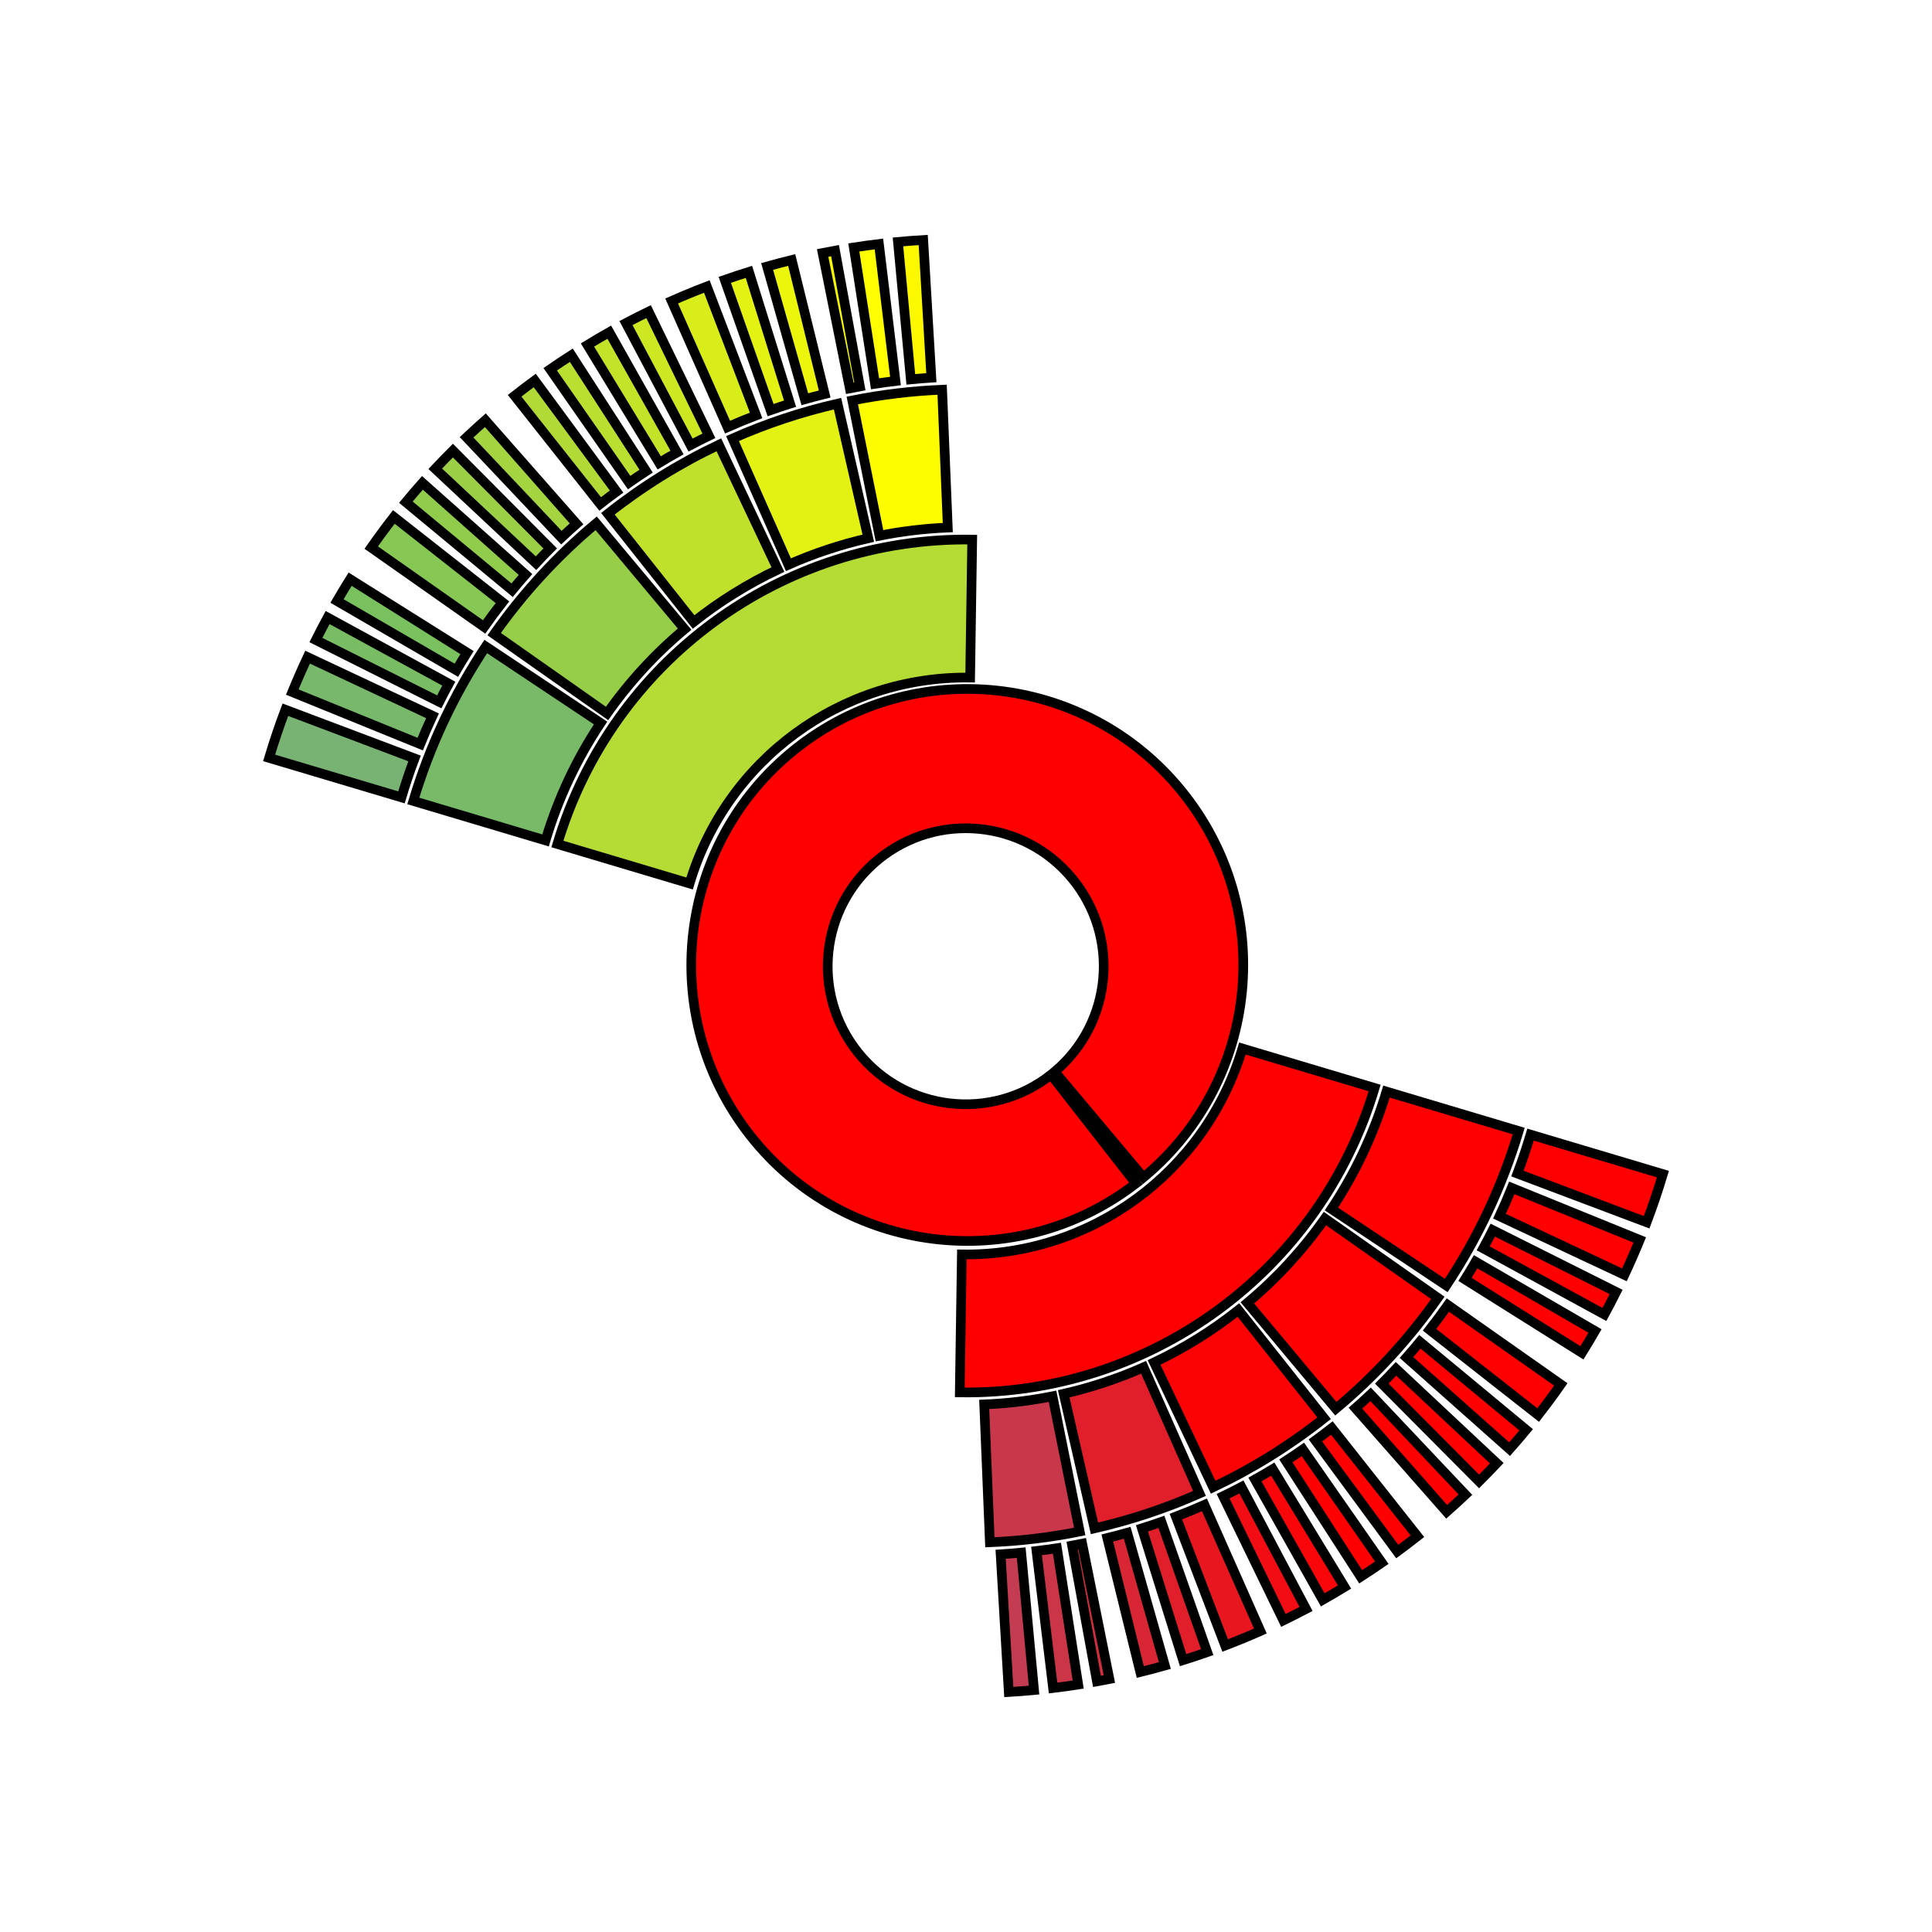
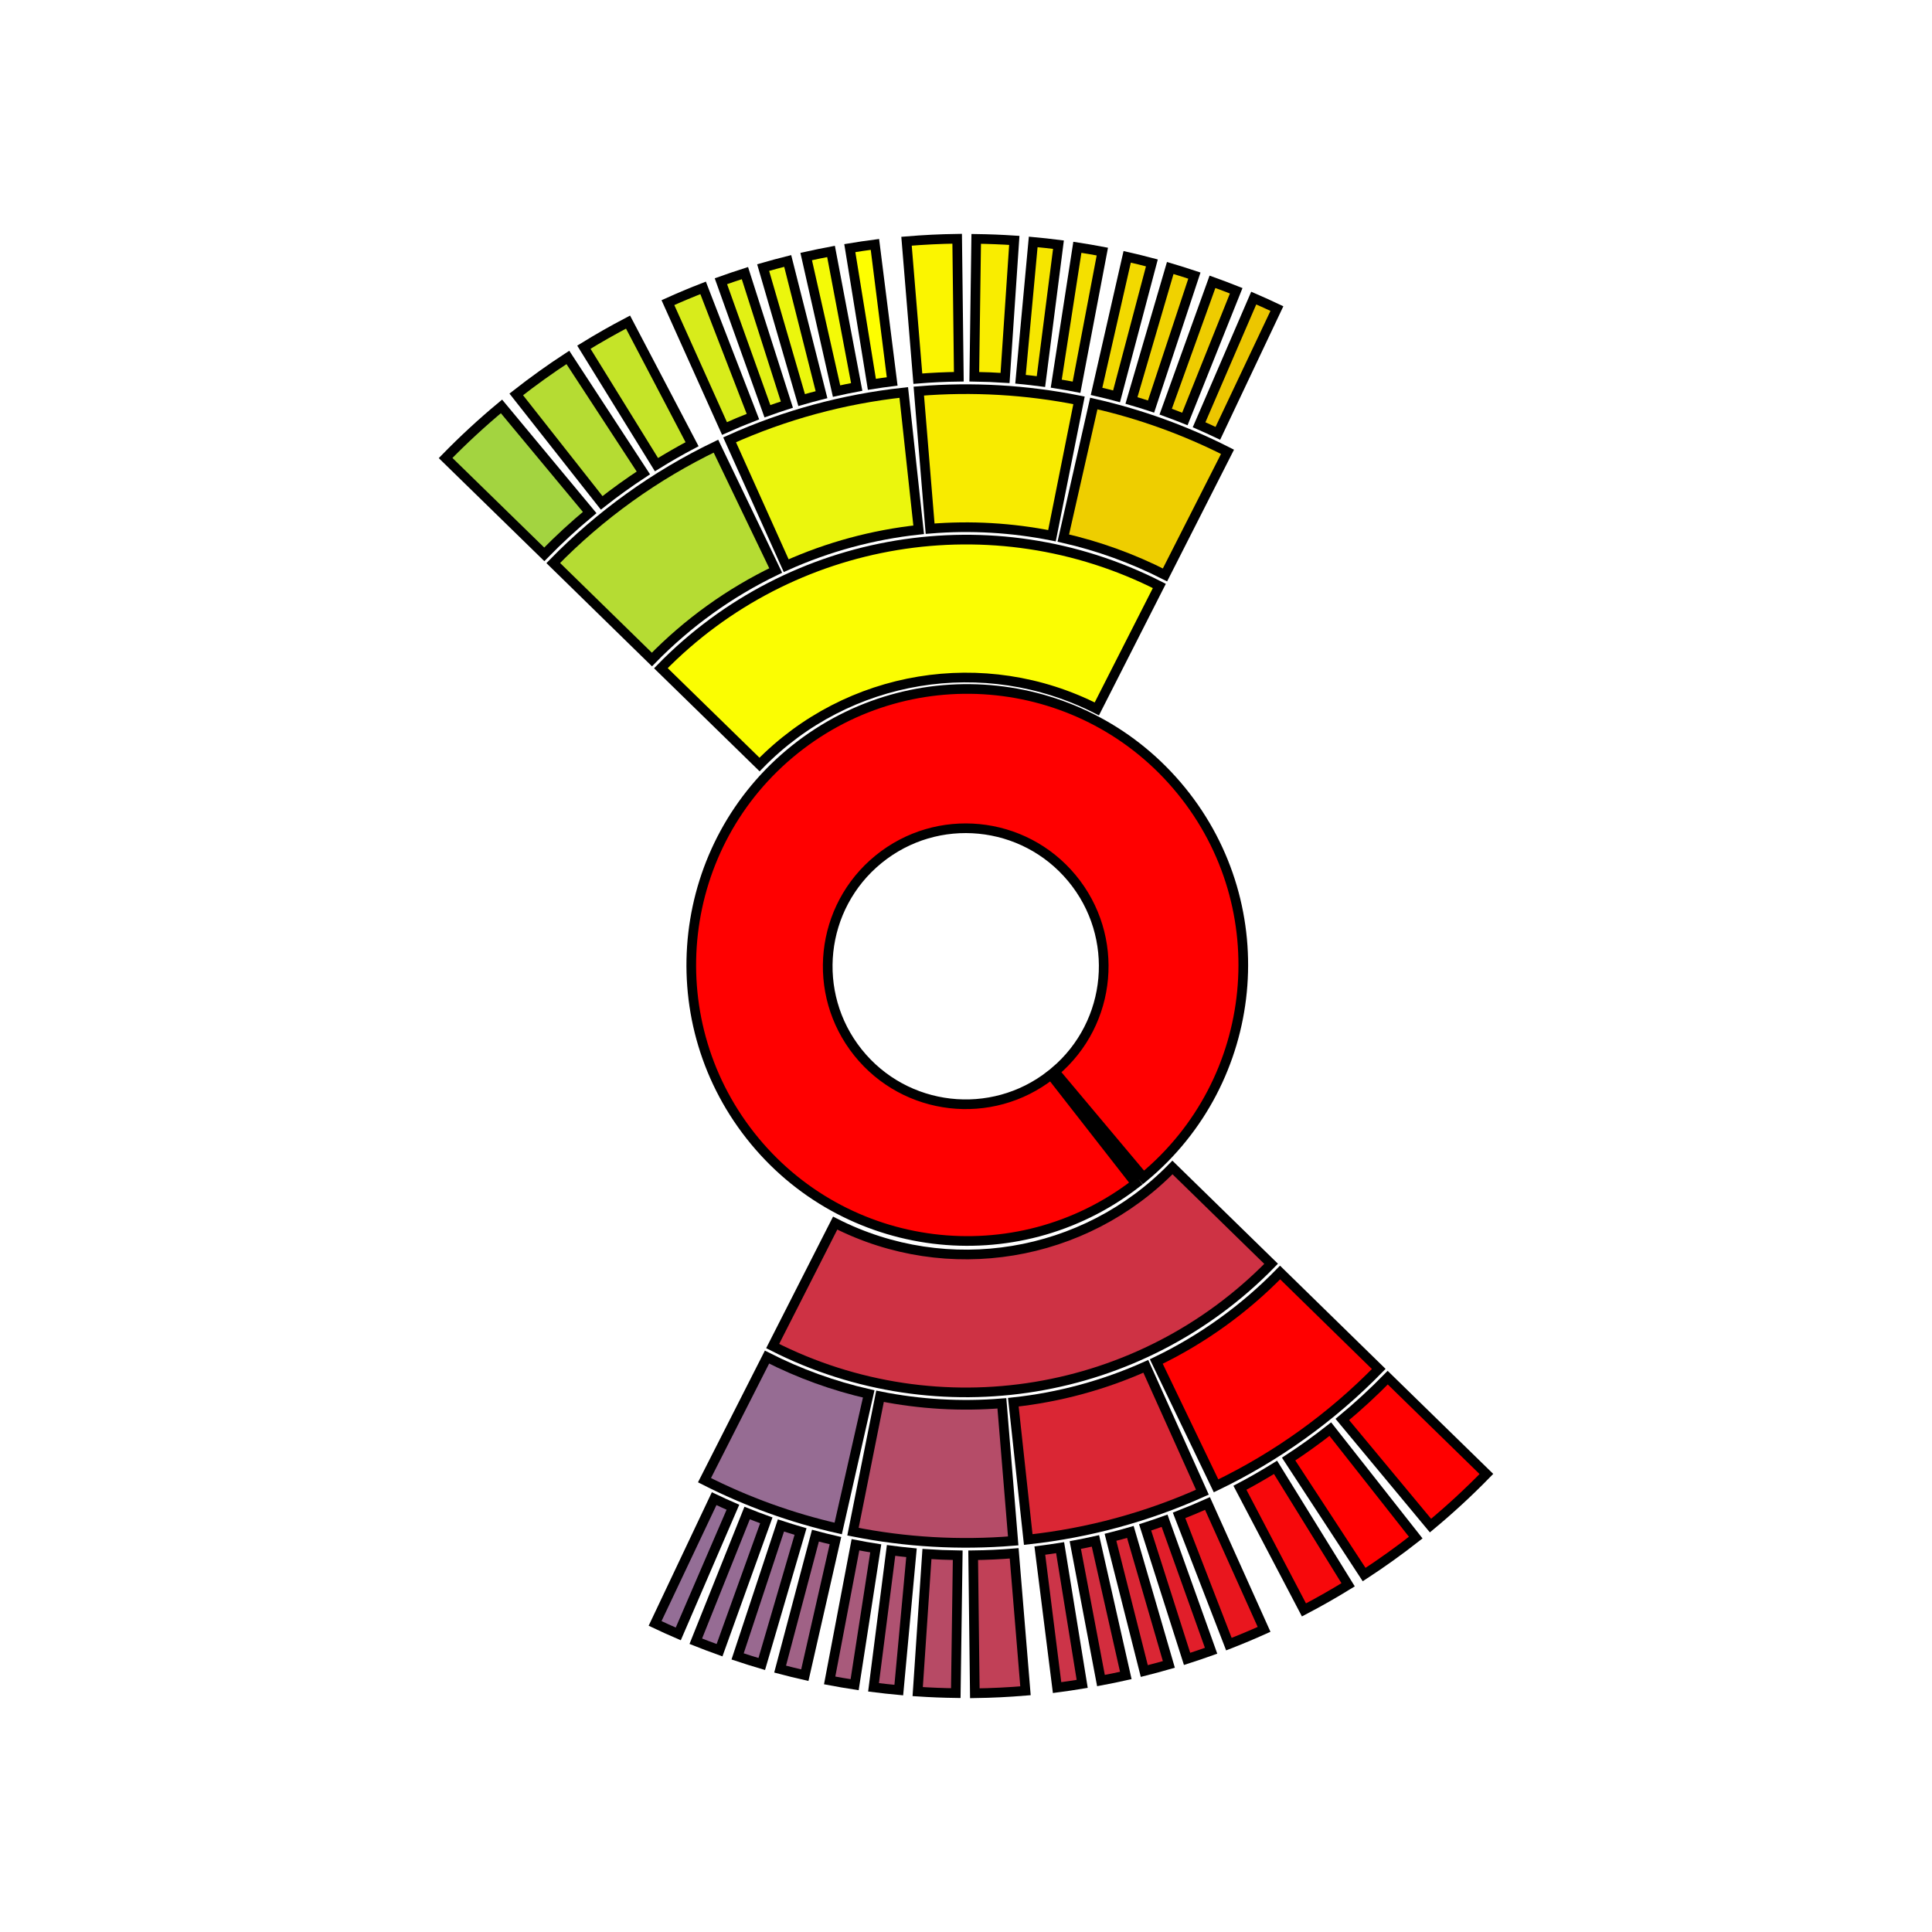
<svg xmlns="http://www.w3.org/2000/svg" width="600" height="600.0" viewBox="-7.0 -7.0 14 14">
  <defs>
</defs>
  <path d="M0.643,0.766 A1.0,1.0,0,1,0,0.616,0.788 L1.231,1.576 A2.0,2.0,0,1,1,1.286,1.532 Z" fill="red" stroke="black" stroke-width="0.07" />
-   <path d="M0.03,-2.09 A2.09,2.09,0,0,0,-2.003,-0.598 L-2.961,-0.884 A3.09,3.09,0,0,1,0.045,-3.09 Z" fill="#b4dc34" stroke="black" stroke-width="0.07" />
-   <path d="M-0.03,2.09 A2.09,2.09,0,0,0,2.003,0.598 L2.961,0.884 A3.09,3.09,0,0,1,-0.045,3.09 Z" fill="#ff0000" stroke="black" stroke-width="0.07" />
-   <path d="M-2.648,-1.761 A3.18,3.18,0,0,0,-3.047,-0.91 L-4.005,-1.196 A4.18,4.18,0,0,1,-3.48,-2.315 Z" fill="#78ba68" stroke="black" stroke-width="0.07" />
-   <path d="M2.648,1.761 A3.18,3.18,0,0,0,3.047,0.91 L4.005,1.196 A4.18,4.18,0,0,1,3.48,2.315 Z" fill="#ff0000" stroke="black" stroke-width="0.07" />
-   <path d="M-2.039,-2.441 A3.18,3.18,0,0,0,-2.601,-1.83 L-3.419,-2.405 A4.18,4.18,0,0,1,-2.68,-3.208 Z" fill="#97ce48" stroke="black" stroke-width="0.07" />
-   <path d="M2.039,2.441 A3.18,3.18,0,0,0,2.601,1.83 L3.419,2.405 A4.18,4.18,0,0,1,2.68,3.208 Z" fill="#ff0000" stroke="black" stroke-width="0.07" />
-   <path d="M-1.363,-2.873 A3.18,3.18,0,0,0,-1.974,-2.493 L-2.595,-3.277 A4.18,4.18,0,0,1,-1.791,-3.777 Z" fill="#bfe12c" stroke="black" stroke-width="0.07" />
-   <path d="M1.363,2.873 A3.18,3.18,0,0,0,1.974,2.493 L2.595,3.277 A4.18,4.18,0,0,1,1.791,3.777 Z" fill="#fb0304" stroke="black" stroke-width="0.07" />
-   <path d="M-0.708,-3.1 A3.18,3.18,0,0,0,-1.287,-2.908 L-1.692,-3.822 A4.18,4.18,0,0,1,-0.931,-4.075 Z" fill="#e3f213" stroke="black" stroke-width="0.07" />
-   <path d="M0.708,3.1 A3.18,3.18,0,0,0,1.287,2.908 L1.692,3.822 A4.18,4.18,0,0,1,0.931,4.075 Z" fill="#e01f2b" stroke="black" stroke-width="0.07" />
-   <path d="M-0.132,-3.177 A3.18,3.18,0,0,0,-0.627,-3.118 L-0.824,-4.098 A4.18,4.18,0,0,1,-0.173,-4.176 Z" fill="#fefd00" stroke="black" stroke-width="0.07" />
-   <path d="M0.132,3.177 A3.18,3.18,0,0,0,0.627,3.118 L0.824,4.098 A4.18,4.18,0,0,1,0.173,4.176 Z" fill="#c9374b" stroke="black" stroke-width="0.07" />
-   <path d="M-3.996,-1.504 A4.27,4.27,0,0,0,-4.091,-1.222 L-5.05,-1.508 A5.27,5.27,0,0,1,-4.932,-1.857 Z" fill="#79b373" stroke="black" stroke-width="0.07" />
-   <path d="M3.996,1.504 A4.27,4.27,0,0,0,4.091,1.222 L5.05,1.508 A5.27,5.27,0,0,1,4.932,1.857 Z" fill="#ff0000" stroke="black" stroke-width="0.07" />
-   <path d="M-3.866,-1.813 A4.27,4.27,0,0,0,-3.955,-1.608 L-4.882,-1.985 A5.27,5.27,0,0,1,-4.771,-2.238 Z" fill="#78b86b" stroke="black" stroke-width="0.07" />
-   <path d="M3.866,1.813 A4.27,4.27,0,0,0,3.955,1.608 L4.882,1.985 A5.27,5.27,0,0,1,4.771,2.238 Z" fill="#ff0000" stroke="black" stroke-width="0.07" />
-   <path d="M-3.748,-2.046 A4.27,4.27,0,0,0,-3.817,-1.914 L-4.711,-2.362 A5.27,5.27,0,0,1,-4.626,-2.525 Z" fill="#78bc64" stroke="black" stroke-width="0.07" />
-   <path d="M3.748,2.046 A4.27,4.27,0,0,0,3.817,1.914 L4.711,2.362 A5.27,5.27,0,0,1,4.626,2.525 Z" fill="#ff0000" stroke="black" stroke-width="0.07" />
-   <path d="M-3.616,-2.271 A4.27,4.27,0,0,0,-3.693,-2.143 L-4.558,-2.645 A5.27,5.27,0,0,1,-4.463,-2.803 Z" fill="#79c05e" stroke="black" stroke-width="0.07" />
-   <path d="M3.616,2.271 A4.27,4.27,0,0,0,3.693,2.143 L4.558,2.645 A5.27,5.27,0,0,1,4.463,2.803 Z" fill="#ff0000" stroke="black" stroke-width="0.07" />
-   <path d="M-3.359,-2.636 A4.27,4.27,0,0,0,-3.492,-2.457 L-4.31,-3.032 A5.27,5.27,0,0,1,-4.146,-3.254 Z" fill="#87c754" stroke="black" stroke-width="0.07" />
-   <path d="M3.359,2.636 A4.27,4.27,0,0,0,3.492,2.457 L4.31,3.032 A5.27,5.27,0,0,1,4.146,3.254 Z" fill="#ff0000" stroke="black" stroke-width="0.07" />
-   <path d="M-3.192,-2.837 A4.27,4.27,0,0,0,-3.289,-2.723 L-4.059,-3.361 A5.27,5.27,0,0,1,-3.939,-3.501 Z" fill="#92cc4c" stroke="black" stroke-width="0.07" />
-   <path d="M3.192,2.837 A4.27,4.27,0,0,0,3.289,2.723 L4.059,3.361 A5.27,5.27,0,0,1,3.939,3.501 Z" fill="#ff0000" stroke="black" stroke-width="0.07" />
-   <path d="M-3.013,-3.026 A4.27,4.27,0,0,0,-3.116,-2.919 L-3.846,-3.603 A5.27,5.27,0,0,1,-3.718,-3.735 Z" fill="#9bd046" stroke="black" stroke-width="0.07" />
-   <path d="M3.013,3.026 A4.27,4.27,0,0,0,3.116,2.919 L3.846,3.603 A5.27,5.27,0,0,1,3.718,3.735 Z" fill="#ff0000" stroke="black" stroke-width="0.07" />
-   <path d="M-2.822,-3.204 A4.27,4.27,0,0,0,-2.932,-3.104 L-3.619,-3.831 A5.27,5.27,0,0,1,-3.483,-3.955 Z" fill="#a4d43f" stroke="black" stroke-width="0.07" />
-   <path d="M2.822,3.204 A4.27,4.27,0,0,0,2.932,3.104 L3.619,3.831 A5.27,5.27,0,0,1,3.483,3.955 Z" fill="#ff0000" stroke="black" stroke-width="0.07" />
-   <path d="M-2.532,-3.438 A4.27,4.27,0,0,0,-2.651,-3.348 L-3.271,-4.132 A5.27,5.27,0,0,1,-3.125,-4.243 Z" fill="#b1da36" stroke="black" stroke-width="0.07" />
-   <path d="M2.532,3.438 A4.27,4.27,0,0,0,2.651,3.348 L3.271,4.132 A5.27,5.27,0,0,1,3.125,4.243 Z" fill="#ff0000" stroke="black" stroke-width="0.07" />
-   <path d="M-2.318,-3.586 A4.27,4.27,0,0,0,-2.441,-3.503 L-3.013,-4.324 A5.27,5.27,0,0,1,-2.86,-4.426 Z" fill="#badf30" stroke="black" stroke-width="0.07" />
-   <path d="M2.318,3.586 A4.27,4.27,0,0,0,2.441,3.503 L3.013,4.324 A5.27,5.27,0,0,1,2.86,4.426 Z" fill="#ff0000" stroke="black" stroke-width="0.07" />
-   <path d="M-2.094,-3.721 A4.27,4.27,0,0,0,-2.223,-3.646 L-2.743,-4.5 A5.27,5.27,0,0,1,-2.585,-4.593 Z" fill="#c3e329" stroke="black" stroke-width="0.07" />
-   <path d="M2.094,3.721 A4.27,4.27,0,0,0,2.223,3.646 L2.743,4.5 A5.27,5.27,0,0,1,2.585,4.593 Z" fill="#f80609" stroke="black" stroke-width="0.07" />
-   <path d="M-1.863,-3.842 A4.27,4.27,0,0,0,-1.996,-3.775 L-2.464,-4.659 A5.27,5.27,0,0,1,-2.3,-4.742 Z" fill="#cde723" stroke="black" stroke-width="0.07" />
-   <path d="M1.863,3.842 A4.27,4.27,0,0,0,1.996,3.775 L2.464,4.659 A5.27,5.27,0,0,1,2.3,4.742 Z" fill="#f10d13" stroke="black" stroke-width="0.07" />
-   <path d="M-1.521,-3.99 A4.27,4.27,0,0,0,-1.728,-3.905 L-2.133,-4.819 A5.27,5.27,0,0,1,-1.878,-4.924 Z" fill="#d8ed1a" stroke="black" stroke-width="0.07" />
-   <path d="M1.521,3.99 A4.27,4.27,0,0,0,1.728,3.905 L2.133,4.819 A5.27,5.27,0,0,1,1.878,4.924 Z" fill="#e8171f" stroke="black" stroke-width="0.07" />
-   <path d="M-1.275,-4.075 A4.27,4.27,0,0,0,-1.416,-4.028 L-1.748,-4.972 A5.27,5.27,0,0,1,-1.573,-5.03 Z" fill="#e3f213" stroke="black" stroke-width="0.07" />
-   <path d="M1.275,4.075 A4.27,4.27,0,0,0,1.416,4.028 L1.748,4.972 A5.27,5.27,0,0,1,1.573,5.03 Z" fill="#e01f2b" stroke="black" stroke-width="0.07" />
-   <path d="M-1.024,-4.145 A4.27,4.27,0,0,0,-1.168,-4.107 L-1.441,-5.069 A5.27,5.27,0,0,1,-1.263,-5.116 Z" fill="#ecf60c" stroke="black" stroke-width="0.07" />
-   <path d="M1.024,4.145 A4.27,4.27,0,0,0,1.168,4.107 L1.441,5.069 A5.27,5.27,0,0,1,1.263,5.116 Z" fill="#d92635" stroke="black" stroke-width="0.07" />
-   <path d="M-0.769,-4.2 A4.27,4.27,0,0,0,-0.842,-4.186 L-1.039,-5.167 A5.27,5.27,0,0,1,-0.949,-5.184 Z" fill="#f7fb05" stroke="black" stroke-width="0.07" />
-   <path d="M0.769,4.2 A4.27,4.27,0,0,0,0.842,4.186 L1.039,5.167 A5.27,5.27,0,0,1,0.949,5.184 Z" fill="#d12f40" stroke="black" stroke-width="0.07" />
-   <path d="M-0.511,-4.239 A4.27,4.27,0,0,0,-0.659,-4.219 L-0.813,-5.207 A5.27,5.27,0,0,1,-0.631,-5.232 Z" fill="#fefe00" stroke="black" stroke-width="0.07" />
-   <path d="M0.511,4.239 A4.27,4.27,0,0,0,0.659,4.219 L0.813,5.207 A5.27,5.27,0,0,1,0.631,5.232 Z" fill="#cb3548" stroke="black" stroke-width="0.07" />
-   <path d="M-0.251,-4.263 A4.27,4.27,0,0,0,-0.4,-4.251 L-0.493,-5.247 A5.27,5.27,0,0,1,-0.31,-5.261 Z" fill="#fcf800" stroke="black" stroke-width="0.07" />
-   <path d="M0.251,4.263 A4.27,4.27,0,0,0,0.4,4.251 L0.493,5.247 A5.27,5.27,0,0,1,0.31,5.261 Z" fill="#c43c52" stroke="black" stroke-width="0.07" />
+   <path d="M0.948,-1.863 A2.09,2.09,0,0,0,-1.496,-1.46 L-2.211,-2.158 A3.09,3.09,0,0,1,1.401,-2.754 Z" fill="#fbfd02" stroke="black" stroke-width="0.07" />
+   <path d="M-0.948,1.863 A2.09,2.09,0,0,0,1.496,1.46 L2.211,2.158 A3.09,3.09,0,0,1,-1.401,2.754 Z" fill="#ce3244" stroke="black" stroke-width="0.07" />
+   <path d="M-1.379,-2.866 A3.18,3.18,0,0,0,-2.276,-2.221 L-2.991,-2.92 A4.18,4.18,0,0,1,-1.812,-3.767 Z" fill="#b5dc33" stroke="black" stroke-width="0.07" />
+   <path d="M1.379,2.866 A3.18,3.18,0,0,0,2.276,2.221 L2.991,2.92 A4.18,4.18,0,0,1,1.812,3.767 Z" fill="#ff0000" stroke="black" stroke-width="0.07" />
+   <path d="M-0.343,-3.161 A3.18,3.18,0,0,0,-1.303,-2.901 L-1.713,-3.813 A4.18,4.18,0,0,1,-0.451,-4.156 Z" fill="#ebf60d" stroke="black" stroke-width="0.07" />
+   <path d="M0.343,3.161 A3.18,3.18,0,0,0,1.303,2.901 L1.713,3.813 A4.18,4.18,0,0,1,0.451,4.156 Z" fill="#da2634" stroke="black" stroke-width="0.07" />
+   <path d="M0.623,-3.118 A3.18,3.18,0,0,0,-0.26,-3.169 L-0.342,-4.166 A4.18,4.18,0,0,1,0.819,-4.099 Z" fill="#f8eb00" stroke="black" stroke-width="0.07" />
+   <path d="M-0.623,3.118 A3.18,3.18,0,0,0,0.26,3.169 L0.342,4.166 A4.18,4.18,0,0,1,-0.819,4.099 Z" fill="#b54c68" stroke="black" stroke-width="0.07" />
+   <path d="M1.442,-2.834 A3.18,3.18,0,0,0,0.705,-3.101 L0.926,-4.076 A4.18,4.18,0,0,1,1.895,-3.726 Z" fill="#eece00" stroke="black" stroke-width="0.07" />
+   <path d="M-1.442,2.834 A3.18,3.18,0,0,0,-0.705,3.101 L-0.926,4.076 A4.18,4.18,0,0,1,-1.895,3.726 Z" fill="#966c93" stroke="black" stroke-width="0.07" />
+   <path d="M-2.727,-3.286 A4.27,4.27,0,0,0,-3.056,-2.983 L-3.771,-3.681 A5.27,5.27,0,0,1,-3.366,-4.055 Z" fill="#a3d440" stroke="black" stroke-width="0.07" />
+   <path d="M2.727,3.286 A4.27,4.27,0,0,0,3.056,2.983 L3.771,3.681 A5.27,5.27,0,0,1,3.366,4.055 Z" fill="#ff0000" stroke="black" stroke-width="0.07" />
+   <path d="M-2.338,-3.573 A4.27,4.27,0,0,0,-2.64,-3.356 L-3.259,-4.142 A5.27,5.27,0,0,1,-2.885,-4.41 Z" fill="#b5dc33" stroke="black" stroke-width="0.07" />
+   <path d="M2.338,3.573 A4.27,4.27,0,0,0,2.64,3.356 L3.259,4.142 A5.27,5.27,0,0,1,2.885,4.41 Z" fill="#ff0000" stroke="black" stroke-width="0.07" />
+   <path d="M-1.985,-3.781 A4.27,4.27,0,0,0,-2.243,-3.633 L-2.769,-4.484 A5.27,5.27,0,0,1,-2.449,-4.666 Z" fill="#c5e428" stroke="black" stroke-width="0.07" />
+   <path d="M1.985,3.781 A4.27,4.27,0,0,0,2.243,3.633 L2.769,4.484 A5.27,5.27,0,0,1,2.449,4.666 Z" fill="#f7080b" stroke="black" stroke-width="0.07" />
+   <path d="M-1.544,-3.981 A4.27,4.27,0,0,0,-1.75,-3.895 L-2.16,-4.807 A5.27,5.27,0,0,1,-1.905,-4.914 Z" fill="#d8ec1b" stroke="black" stroke-width="0.07" />
+   <path d="M1.544,3.981 A4.27,4.27,0,0,0,1.75,3.895 L2.16,4.807 A5.27,5.27,0,0,1,1.905,4.914 Z" fill="#e9161e" stroke="black" stroke-width="0.07" />
+   <path d="M-1.298,-4.068 A4.27,4.27,0,0,0,-1.439,-4.02 L-1.776,-4.962 A5.27,5.27,0,0,1,-1.602,-5.021 Z" fill="#e2f114" stroke="black" stroke-width="0.07" />
+   <path d="M1.298,4.068 A4.27,4.27,0,0,0,1.439,4.02 L1.776,4.962 A5.27,5.27,0,0,1,1.602,5.021 Z" fill="#e11e2a" stroke="black" stroke-width="0.07" />
+   <path d="M-1.047,-4.14 A4.27,4.27,0,0,0,-1.191,-4.101 L-1.47,-5.061 A5.27,5.27,0,0,1,-1.292,-5.109 Z" fill="#ebf60d" stroke="black" stroke-width="0.07" />
+   <path d="M1.047,4.14 A4.27,4.27,0,0,0,1.191,4.101 L1.47,5.061 A5.27,5.27,0,0,1,1.292,5.109 Z" fill="#da2634" stroke="black" stroke-width="0.07" />
+   <path d="M-0.792,-4.196 A4.27,4.27,0,0,0,-0.938,-4.166 L-1.158,-5.141 A5.27,5.27,0,0,1,-0.978,-5.178 Z" fill="#f4fa07" stroke="black" stroke-width="0.07" />
+   <path d="M0.792,4.196 A4.27,4.27,0,0,0,0.938,4.166 L1.158,5.141 A5.27,5.27,0,0,1,0.978,5.178 Z" fill="#d32d3e" stroke="black" stroke-width="0.07" />
+   <path d="M-0.535,-4.236 A4.27,4.27,0,0,0,-0.682,-4.215 L-0.842,-5.202 A5.27,5.27,0,0,1,-0.66,-5.229 Z" fill="#fefe00" stroke="black" stroke-width="0.07" />
+   <path d="M0.535,4.236 A4.27,4.27,0,0,0,0.682,4.215 L0.842,5.202 A5.27,5.27,0,0,1,0.66,5.229 Z" fill="#cc3448" stroke="black" stroke-width="0.07" />
+   <path d="M-0.052,-4.27 A4.27,4.27,0,0,0,-0.349,-4.256 L-0.431,-5.252 A5.27,5.27,0,0,1,-0.064,-5.27 Z" fill="#fbf500" stroke="black" stroke-width="0.07" />
+   <path d="M0.052,4.27 A4.27,4.27,0,0,0,0.349,4.256 L0.431,5.252 A5.27,5.27,0,0,1,0.064,5.27 Z" fill="#c14057" stroke="black" stroke-width="0.07" />
+   <path d="M0.283,-4.261 A4.27,4.27,0,0,0,0.06,-4.27 L0.074,-5.269 A5.27,5.27,0,0,1,0.35,-5.258 Z" fill="#f9ed00" stroke="black" stroke-width="0.07" />
+   <path d="M-0.283,4.261 A4.27,4.27,0,0,0,-0.06,4.27 L-0.074,5.269 A5.27,5.27,0,0,1,-0.35,5.258 Z" fill="#b74a65" stroke="black" stroke-width="0.07" />
+   <path d="M0.543,-4.235 A4.27,4.27,0,0,0,0.395,-4.252 L0.487,-5.247 A5.27,5.27,0,0,1,0.67,-5.227 Z" fill="#f6e600" stroke="black" stroke-width="0.07" />
+   <path d="M-0.543,4.235 A4.27,4.27,0,0,0,-0.395,4.252 L-0.487,5.247 A5.27,5.27,0,0,1,-0.67,5.227 Z" fill="#af5271" stroke="black" stroke-width="0.07" />
+   <path d="M0.801,-4.194 A4.27,4.27,0,0,0,0.654,-4.22 L0.807,-5.208 A5.27,5.27,0,0,1,0.988,-5.177 Z" fill="#f4e000" stroke="black" stroke-width="0.07" />
+   <path d="M-0.801,4.194 A4.27,4.27,0,0,0,-0.654,4.22 L-0.807,5.208 A5.27,5.27,0,0,1,-0.988,5.177 Z" fill="#a85a7b" stroke="black" stroke-width="0.07" />
+   <path d="M1.091,-4.128 A4.27,4.27,0,0,0,0.946,-4.164 L1.168,-5.139 A5.27,5.27,0,0,1,1.347,-5.095 Z" fill="#f2d900" stroke="black" stroke-width="0.07" />
+   <path d="M-1.091,4.128 A4.27,4.27,0,0,0,-0.946,4.164 L-1.168,5.139 A5.27,5.27,0,0,1,-1.347,5.095 Z" fill="#a06286" stroke="black" stroke-width="0.07" />
+   <path d="M1.341,-4.054 A4.27,4.27,0,0,0,1.199,-4.098 L1.48,-5.058 A5.27,5.27,0,0,1,1.655,-5.003 Z" fill="#f0d200" stroke="black" stroke-width="0.07" />
+   <path d="M-1.341,4.054 A4.27,4.27,0,0,0,-1.199,4.098 L-1.48,5.058 A5.27,5.27,0,0,1,-1.655,5.003 Z" fill="#996990" stroke="black" stroke-width="0.07" />
+   <path d="M1.586,-3.964 A4.27,4.27,0,0,0,1.447,-4.017 L1.786,-4.958 A5.27,5.27,0,0,1,1.958,-4.893 Z" fill="#eecc00" stroke="black" stroke-width="0.07" />
+   <path d="M-1.586,3.964 A4.27,4.27,0,0,0,-1.447,4.017 L-1.786,4.958 A5.27,5.27,0,0,1,-1.958,4.893 Z" fill="#966c94" stroke="black" stroke-width="0.07" />
+   <path d="M1.825,-3.86 A4.27,4.27,0,0,0,1.689,-3.922 L2.085,-4.84 A5.27,5.27,0,0,1,2.253,-4.764 Z" fill="#ecc600" stroke="black" stroke-width="0.07" />
+   <path d="M-1.825,3.86 A4.27,4.27,0,0,0,-1.689,3.922 L-2.085,4.84 A5.27,5.27,0,0,1,-2.253,4.764 Z" fill="#946e96" stroke="black" stroke-width="0.07" />
</svg>
